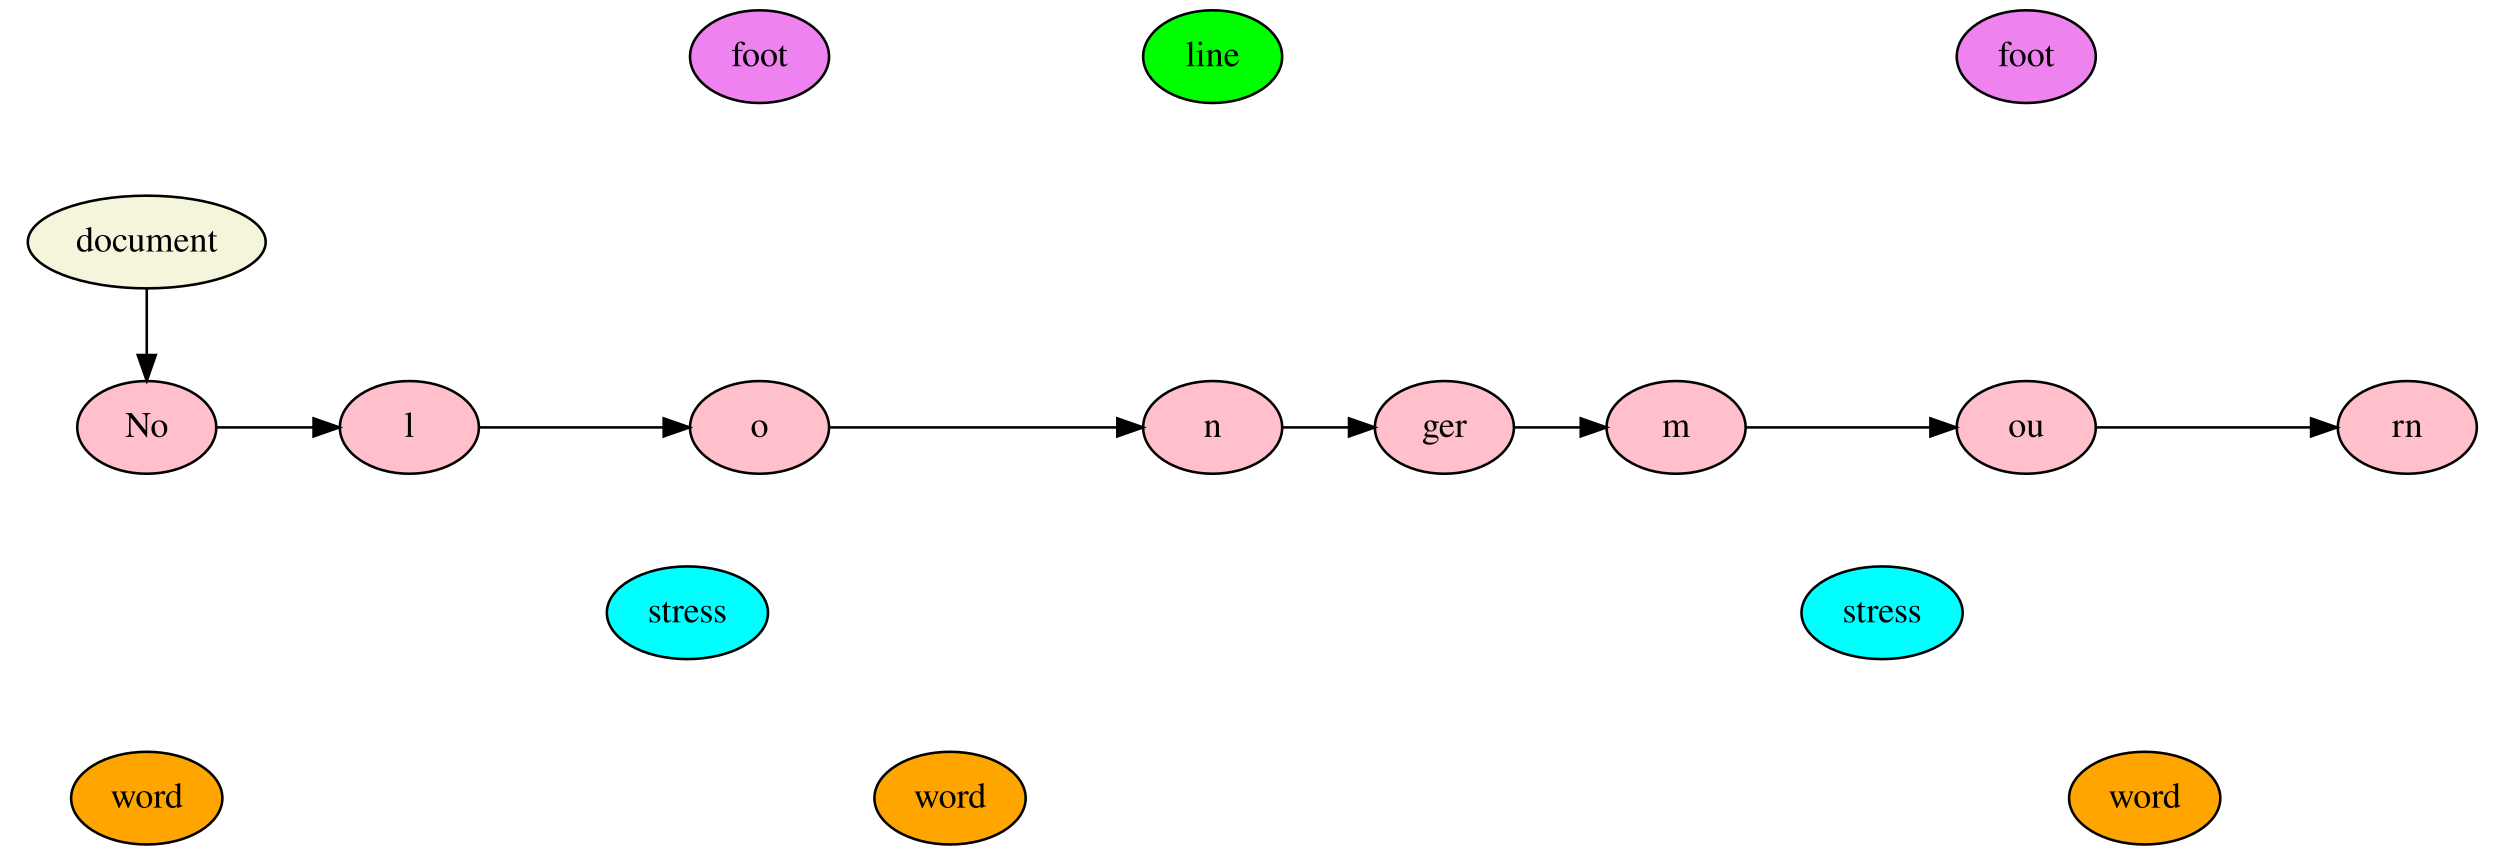
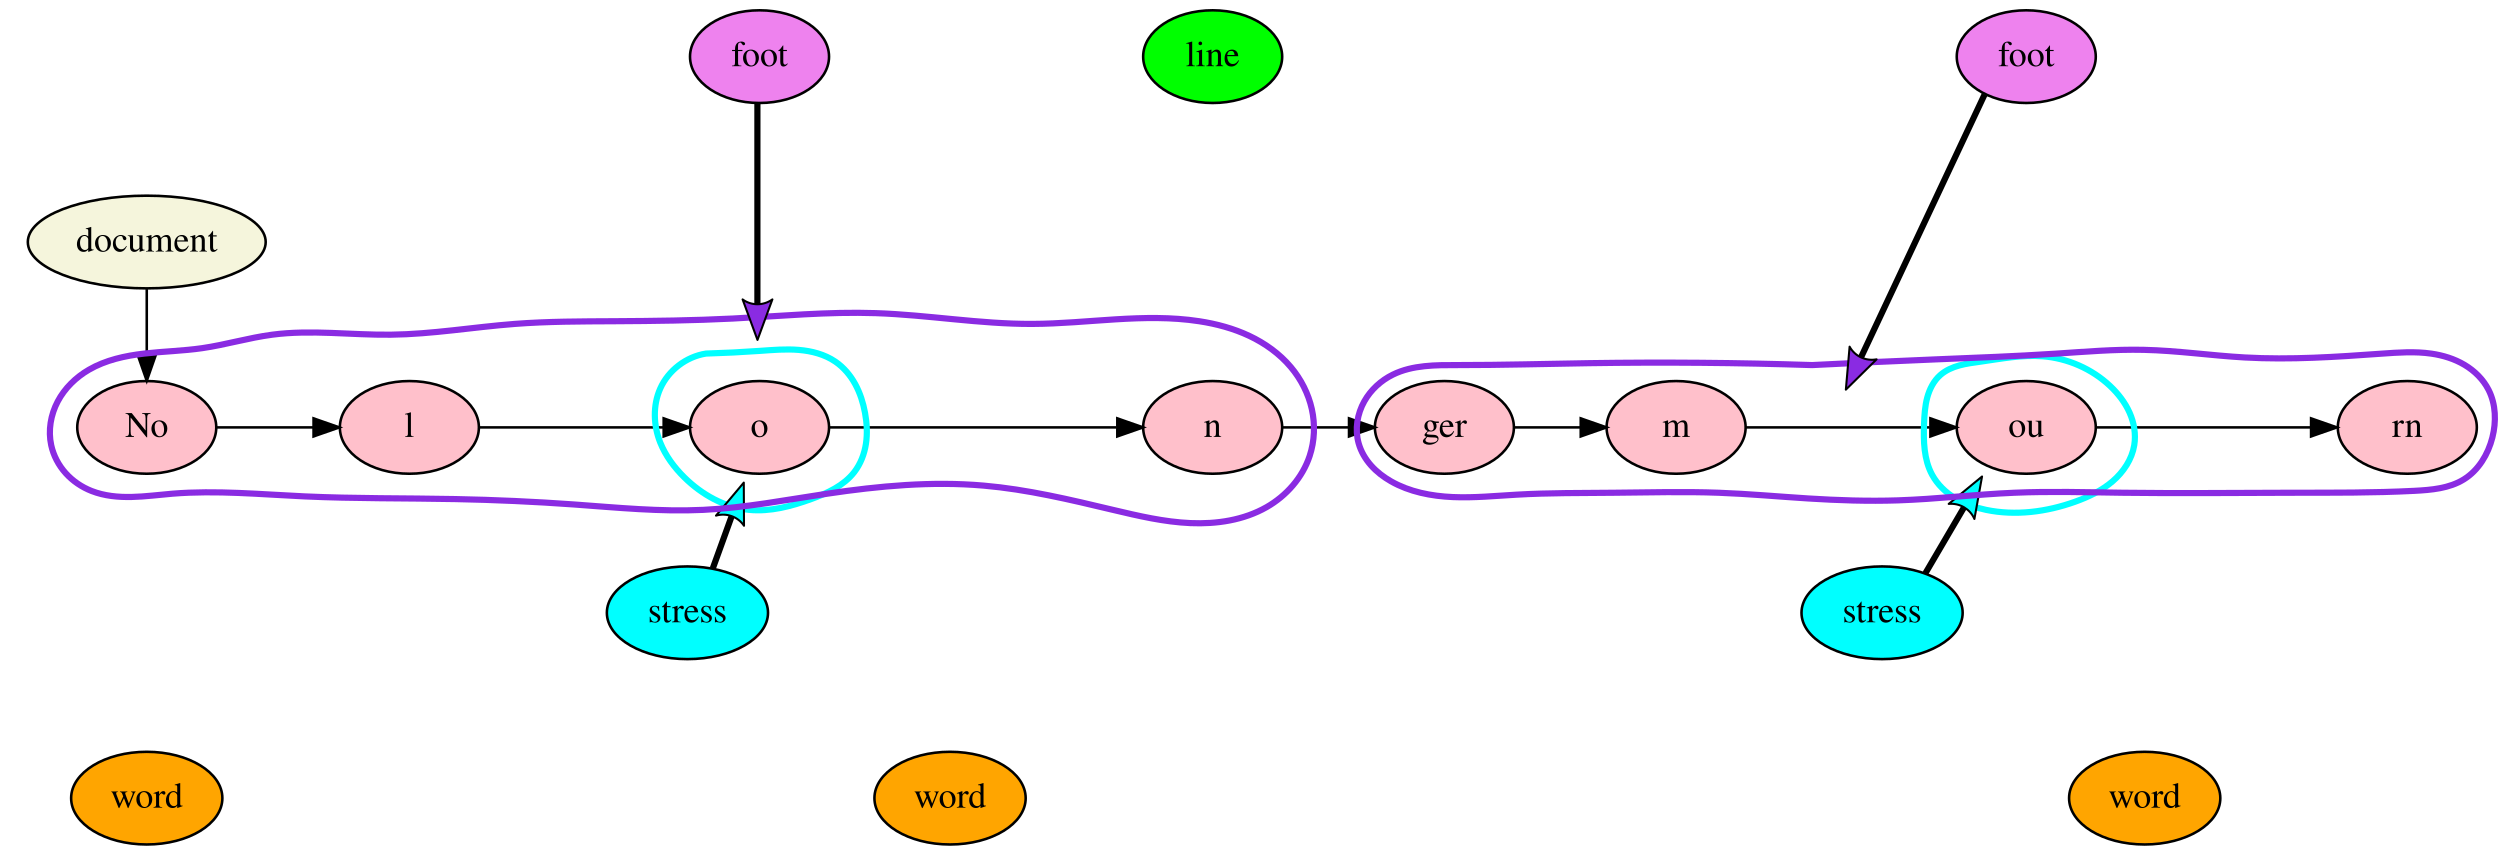
- <svg xmlns="http://www.w3.org/2000/svg" width="971pt" height="332pt" viewBox="0.00 0.00 971.00 332.00">
+ <svg xmlns="http://www.w3.org/2000/svg" width="971pt" height="332pt" viewBox="0.00 0.00 971.00 332.00" id="svg2" version="1.1">
+   <defs id="defs186">
+     <marker orient="auto" refY="0.0" refX="0.0" id="Arrow2Mend" style="overflow:visible;">
+       <path id="path3976" style="fill-rule:evenodd;stroke-width:0.625;stroke-linejoin:round;" d="M 8.719,4.034 L -2.207,0.016 L 8.719,-4.002 C 6.973,-1.63 6.983,1.616 8.719,4.034 z " transform="scale(0.6) rotate(180) translate(0,0)" />
+     </marker>
+   </defs>
  <g id="graph0" class="graph" transform="scale(1 1) rotate(0) translate(4 328)">
-     <polygon fill="white" stroke="white" points="-4,4 -4,-328 967,-328 967,4 -4,4" />
+     <polygon fill="white" stroke="white" points="-4,4 -4,-328 967,-328 967,4 -4,4" id="polygon7" />
    <g id="node9" class="node">
-       <ellipse fill="beige" stroke="black" cx="53" cy="-234" rx="46.196" ry="18" />
-       <text text-anchor="middle" x="53" y="-230.3" font-family="Times,serif" font-size="14.00">document</text>
+       <ellipse fill="beige" stroke="black" cx="53" cy="-234" rx="46.196" ry="18" id="ellipse12" d="m 99.196,-234 c 0,9.941 -20.683,18 -46.196,18 -25.514,0 -46.196,-8.059 -46.196,-18 0,-9.941 20.683,-18 46.196,-18 25.514,0 46.196,8.059 46.196,18 z" />
+       <text text-anchor="middle" x="53" y="-230.3" font-family="Times,serif" font-size="14.00" id="text14">document</text>
    </g>
    <g id="node3" class="node">
-       <ellipse fill="violet" stroke="black" cx="291" cy="-306" rx="27" ry="18" />
-       <text text-anchor="middle" x="291" y="-302.3" font-family="Times,serif" font-size="14.00">foot</text>
+       <ellipse fill="violet" stroke="black" cx="291" cy="-306" rx="27" ry="18" id="ellipse19" d="m 318,-306 c 0,9.941 -12.088,18 -27,18 -14.912,0 -27,-8.059 -27,-18 0,-9.941 12.088,-18 27,-18 14.912,0 27,8.059 27,18 z" />
+       <text text-anchor="middle" x="291" y="-302.3" font-family="Times,serif" font-size="14.00" id="text21">foot</text>
    </g>
    <g id="node4" class="node">
-       <ellipse fill="#00ff00" stroke="black" cx="467" cy="-306" rx="27" ry="18" />
-       <text text-anchor="middle" x="467" y="-302.3" font-family="Times,serif" font-size="14.00">line</text>
+       <ellipse fill="#00ff00" stroke="black" cx="467" cy="-306" rx="27" ry="18" id="ellipse26" d="m 494,-306 c 0,9.941 -12.088,18 -27,18 -14.912,0 -27,-8.059 -27,-18 0,-9.941 12.088,-18 27,-18 14.912,0 27,8.059 27,18 z" />
+       <text text-anchor="middle" x="467" y="-302.3" font-family="Times,serif" font-size="14.00" id="text28">line</text>
    </g>
    <g id="node7" class="node">
-       <ellipse fill="violet" stroke="black" cx="783" cy="-306" rx="27" ry="18" />
-       <text text-anchor="middle" x="783" y="-302.3" font-family="Times,serif" font-size="14.00">foot</text>
+       <ellipse fill="violet" stroke="black" cx="783" cy="-306" rx="27" ry="18" id="ellipse33" d="m 810,-306 c 0,9.941 -12.088,18 -27,18 -14.912,0 -27,-8.059 -27,-18 0,-9.941 12.088,-18 27,-18 14.912,0 27,8.059 27,18 z" />
+       <text text-anchor="middle" x="783" y="-302.3" font-family="Times,serif" font-size="14.00" id="text35">foot</text>
    </g>
    <g id="node17" class="node">
-       <ellipse fill="pink" stroke="black" cx="53" cy="-162" rx="27" ry="18" />
-       <text text-anchor="middle" x="53" y="-158.3" font-family="Times,serif" font-size="14.00">No</text>
+       <ellipse fill="pink" stroke="black" cx="53" cy="-162" rx="27" ry="18" id="ellipse40" d="m 80,-162 c 0,9.941 -12.088,18 -27,18 -14.912,0 -27,-8.059 -27,-18 0,-9.941 12.088,-18 27,-18 14.912,0 27,8.059 27,18 z" />
+       <text text-anchor="middle" x="53" y="-158.3" font-family="Times,serif" font-size="14.00" id="text42">No</text>
    </g>
    <g id="edge23" class="edge">
-       <path fill="none" stroke="black" d="M53,-215.697C53,-207.983 53,-198.712 53,-190.112" />
-       <polygon fill="black" stroke="black" points="56.5,-190.104 53,-180.104 49.5,-190.104 56.5,-190.104" />
+       <path fill="none" stroke="black" d="M53,-215.697C53,-207.983 53,-198.712 53,-190.112" id="path47" />
+       <polygon fill="black" stroke="black" points="56.5,-190.104 53,-180.104 49.5,-190.104 56.5,-190.104" id="polygon49" />
    </g>
    <g id="node18" class="node">
-       <ellipse fill="pink" stroke="black" cx="155" cy="-162" rx="27" ry="18" />
-       <text text-anchor="middle" x="155" y="-158.3" font-family="Times,serif" font-size="14.00">l</text>
+       <ellipse fill="pink" stroke="black" cx="155" cy="-162" rx="27" ry="18" id="ellipse54" d="m 182,-162 c 0,9.941 -12.088,18 -27,18 -14.912,0 -27,-8.059 -27,-18 0,-9.941 12.088,-18 27,-18 14.912,0 27,8.059 27,18 z" />
+       <text text-anchor="middle" x="155" y="-158.3" font-family="Times,serif" font-size="14.00" id="text56">l</text>
    </g>
    <g id="node19" class="node">
-       <ellipse fill="pink" stroke="black" cx="291" cy="-162" rx="27" ry="18" />
-       <text text-anchor="middle" x="291" y="-158.3" font-family="Times,serif" font-size="14.00">o</text>
+       <ellipse fill="pink" stroke="black" cx="291" cy="-162" rx="27" ry="18" id="ellipse61" d="m 318,-162 c 0,9.941 -12.088,18 -27,18 -14.912,0 -27,-8.059 -27,-18 0,-9.941 12.088,-18 27,-18 14.912,0 27,8.059 27,18 z" />
+       <text text-anchor="middle" x="291" y="-158.3" font-family="Times,serif" font-size="14.00" id="text63">o</text>
    </g>
    <g id="node20" class="node">
-       <ellipse fill="pink" stroke="black" cx="467" cy="-162" rx="27" ry="18" />
-       <text text-anchor="middle" x="467" y="-158.3" font-family="Times,serif" font-size="14.00">n</text>
+       <ellipse fill="pink" stroke="black" cx="467" cy="-162" rx="27" ry="18" id="ellipse68" d="m 494,-162 c 0,9.941 -12.088,18 -27,18 -14.912,0 -27,-8.059 -27,-18 0,-9.941 12.088,-18 27,-18 14.912,0 27,8.059 27,18 z" />
+       <text text-anchor="middle" x="467" y="-158.3" font-family="Times,serif" font-size="14.00" id="text70">n</text>
    </g>
    <g id="node21" class="node">
-       <ellipse fill="pink" stroke="black" cx="557" cy="-162" rx="27" ry="18" />
-       <text text-anchor="middle" x="557" y="-158.3" font-family="Times,serif" font-size="14.00">ger</text>
+       <ellipse fill="pink" stroke="black" cx="557" cy="-162" rx="27" ry="18" id="ellipse75" d="m 584,-162 c 0,9.941 -12.088,18 -27,18 -14.912,0 -27,-8.059 -27,-18 0,-9.941 12.088,-18 27,-18 14.912,0 27,8.059 27,18 z" />
+       <text text-anchor="middle" x="557" y="-158.3" font-family="Times,serif" font-size="14.00" id="text77">ger</text>
    </g>
    <g id="node22" class="node">
-       <ellipse fill="pink" stroke="black" cx="647" cy="-162" rx="27" ry="18" />
-       <text text-anchor="middle" x="647" y="-158.3" font-family="Times,serif" font-size="14.00">m</text>
+       <ellipse fill="pink" stroke="black" cx="647" cy="-162" rx="27" ry="18" id="ellipse82" d="m 674,-162 c 0,9.941 -12.088,18 -27,18 -14.912,0 -27,-8.059 -27,-18 0,-9.941 12.088,-18 27,-18 14.912,0 27,8.059 27,18 z" />
+       <text text-anchor="middle" x="647" y="-158.3" font-family="Times,serif" font-size="14.00" id="text84">m</text>
    </g>
    <g id="node23" class="node">
-       <ellipse fill="pink" stroke="black" cx="783" cy="-162" rx="27" ry="18" />
-       <text text-anchor="middle" x="783" y="-158.3" font-family="Times,serif" font-size="14.00">ou</text>
+       <ellipse fill="pink" stroke="black" cx="783" cy="-162" rx="27" ry="18" id="ellipse89" d="m 810,-162 c 0,9.941 -12.088,18 -27,18 -14.912,0 -27,-8.059 -27,-18 0,-9.941 12.088,-18 27,-18 14.912,0 27,8.059 27,18 z" />
+       <text text-anchor="middle" x="783" y="-158.3" font-family="Times,serif" font-size="14.00" id="text91">ou</text>
    </g>
    <g id="node24" class="node">
-       <ellipse fill="pink" stroke="black" cx="931" cy="-162" rx="27" ry="18" />
-       <text text-anchor="middle" x="931" y="-158.3" font-family="Times,serif" font-size="14.00">rn</text>
+       <ellipse fill="pink" stroke="black" cx="931" cy="-162" rx="27" ry="18" id="ellipse96" d="m 958,-162 c 0,9.941 -12.088,18 -27,18 -14.912,0 -27,-8.059 -27,-18 0,-9.941 12.088,-18 27,-18 14.912,0 27,8.059 27,18 z" />
+       <text text-anchor="middle" x="931" y="-158.3" font-family="Times,serif" font-size="14.00" id="text98">rn</text>
    </g>
    <g id="edge31" class="edge">
-       <path fill="none" stroke="black" d="M80.094,-162C92.638,-162 105.183,-162 117.727,-162" />
-       <polygon fill="black" stroke="black" points="117.788,-165.5 127.788,-162 117.788,-158.5 117.788,-165.5" />
+       <path fill="none" stroke="black" d="M80.094,-162C92.638,-162 105.183,-162 117.727,-162" id="path103" />
+       <polygon fill="black" stroke="black" points="117.788,-165.5 127.788,-162 117.788,-158.5 117.788,-165.5" id="polygon105" />
    </g>
    <g id="edge32" class="edge">
-       <path fill="none" stroke="black" d="M182.094,-162C205.917,-162 229.74,-162 253.563,-162" />
-       <polygon fill="black" stroke="black" points="253.773,-165.5 263.773,-162 253.773,-158.5 253.773,-165.5" />
+       <path fill="none" stroke="black" d="M182.094,-162C205.917,-162 229.74,-162 253.563,-162" id="path110" />
+       <polygon fill="black" stroke="black" points="253.773,-165.5 263.773,-162 253.773,-158.5 253.773,-165.5" id="polygon112" />
    </g>
    <g id="edge33" class="edge">
-       <path fill="none" stroke="black" d="M318.156,-162C355.27,-162 392.383,-162 429.496,-162" />
-       <polygon fill="black" stroke="black" points="429.964,-165.5 439.964,-162 429.964,-158.5 429.964,-165.5" />
+       <path fill="none" stroke="black" d="M318.156,-162C355.27,-162 392.383,-162 429.496,-162" id="path117" />
+       <polygon fill="black" stroke="black" points="429.964,-165.5 439.964,-162 429.964,-158.5 429.964,-165.5" id="polygon119" />
    </g>
    <g id="node27" class="node">
-       <ellipse fill="cyan" stroke="black" cx="263" cy="-90" rx="31.297" ry="18" />
-       <text text-anchor="middle" x="263" y="-86.3" font-family="Times,serif" font-size="14.00">stress</text>
+       <ellipse fill="cyan" stroke="black" cx="263" cy="-90" rx="31.297" ry="18" id="ellipse124" d="m 294.296,-90 c 0,9.941 -14.012,18 -31.297,18 -17.285,0 -31.297,-8.059 -31.297,-18 0,-9.941 14.012,-18 31.297,-18 17.285,0 31.297,8.059 31.297,18 z" />
+       <text text-anchor="middle" x="263" y="-86.3" font-family="Times,serif" font-size="14.00" id="text126">stress</text>
    </g>
    <g id="edge34" class="edge">
-       <path fill="none" stroke="black" d="M494.07,-162C502.669,-162 511.267,-162 519.866,-162" />
-       <polygon fill="black" stroke="black" points="519.96,-165.5 529.96,-162 519.96,-158.5 519.96,-165.5" />
+       <path fill="none" stroke="black" d="M494.07,-162C502.669,-162 511.267,-162 519.866,-162" id="path131" />
+       <polygon fill="black" stroke="black" points="519.96,-165.5 529.96,-162 519.96,-158.5 519.96,-165.5" id="polygon133" />
    </g>
    <g id="edge35" class="edge">
-       <path fill="none" stroke="black" d="M584.07,-162C592.669,-162 601.267,-162 609.866,-162" />
-       <polygon fill="black" stroke="black" points="609.96,-165.5 619.96,-162 609.96,-158.5 609.96,-165.5" />
+       <path fill="none" stroke="black" d="M584.07,-162C592.669,-162 601.267,-162 609.866,-162" id="path138" />
+       <polygon fill="black" stroke="black" points="609.96,-165.5 619.96,-162 609.96,-158.5 609.96,-165.5" id="polygon140" />
    </g>
    <g id="edge36" class="edge">
-       <path fill="none" stroke="black" d="M674.094,-162C697.917,-162 721.74,-162 745.563,-162" />
-       <polygon fill="black" stroke="black" points="745.773,-165.5 755.773,-162 745.773,-158.5 745.773,-165.5" />
+       <path fill="none" stroke="black" d="M674.094,-162C697.917,-162 721.74,-162 745.563,-162" id="path145" />
+       <polygon fill="black" stroke="black" points="745.773,-165.5 755.773,-162 745.773,-158.5 745.773,-165.5" id="polygon147" />
    </g>
    <g id="edge37" class="edge">
-       <path fill="none" stroke="black" d="M810.172,-162C837.916,-162 865.66,-162 893.403,-162" />
-       <polygon fill="black" stroke="black" points="893.625,-165.5 903.625,-162 893.625,-158.5 893.625,-165.5" />
+       <path fill="none" stroke="black" d="M810.172,-162C837.916,-162 865.66,-162 893.403,-162" id="path152" />
+       <polygon fill="black" stroke="black" points="893.625,-165.5 903.625,-162 893.625,-158.5 893.625,-165.5" id="polygon154" />
    </g>
    <g id="node31" class="node">
-       <ellipse fill="cyan" stroke="black" cx="727" cy="-90" rx="31.297" ry="18" />
-       <text text-anchor="middle" x="727" y="-86.3" font-family="Times,serif" font-size="14.00">stress</text>
+       <ellipse fill="cyan" stroke="black" cx="727" cy="-90" rx="31.297" ry="18" id="ellipse159" d="m 758.297,-90 c 0,9.941 -14.012,18 -31.297,18 -17.285,0 -31.297,-8.059 -31.297,-18 0,-9.941 14.012,-18 31.297,-18 17.285,0 31.297,8.059 31.297,18 z" />
+       <text text-anchor="middle" x="727" y="-86.3" font-family="Times,serif" font-size="14.00" id="text161">stress</text>
    </g>
    <g id="node34" class="node">
-       <ellipse fill="orange" stroke="black" cx="53" cy="-18" rx="29.372" ry="18" />
-       <text text-anchor="middle" x="53" y="-14.3" font-family="Times,serif" font-size="14.00">word</text>
+       <ellipse fill="orange" stroke="black" cx="53" cy="-18" rx="29.372" ry="18" id="ellipse166" d="M 82.372,-18 C 82.372,-8.059 69.222,0 53,0 36.778,0 23.628,-8.059 23.628,-18 c 0,-9.941 13.15,-18 29.372,-18 16.222,0 29.372,8.059 29.372,18 z" />
+       <text text-anchor="middle" x="53" y="-14.3" font-family="Times,serif" font-size="14.00" id="text168">word</text>
    </g>
    <g id="node36" class="node">
-       <ellipse fill="orange" stroke="black" cx="365" cy="-18" rx="29.372" ry="18" />
-       <text text-anchor="middle" x="365" y="-14.3" font-family="Times,serif" font-size="14.00">word</text>
+       <ellipse fill="orange" stroke="black" cx="365" cy="-18" rx="29.372" ry="18" id="ellipse173" d="m 394.372,-18 c 0,9.941 -13.15,18 -29.372,18 -16.222,0 -29.372,-8.059 -29.372,-18 0,-9.941 13.15,-18 29.372,-18 16.222,0 29.372,8.059 29.372,18 z" />
+       <text text-anchor="middle" x="365" y="-14.3" font-family="Times,serif" font-size="14.00" id="text175">word</text>
    </g>
    <g id="node39" class="node">
-       <ellipse fill="orange" stroke="black" cx="829" cy="-18" rx="29.372" ry="18" />
-       <text text-anchor="middle" x="829" y="-14.3" font-family="Times,serif" font-size="14.00">word</text>
+       <ellipse fill="orange" stroke="black" cx="829" cy="-18" rx="29.372" ry="18" id="ellipse180" d="m 858.372,-18 c 0,9.941 -13.15,18 -29.372,18 -16.222,0 -29.372,-8.059 -29.372,-18 0,-9.941 13.15,-18 29.372,-18 16.222,0 29.372,8.059 29.372,18 z" />
+       <text text-anchor="middle" x="829" y="-14.3" font-family="Times,serif" font-size="14.00" id="text182">word</text>
+     </g>
+   </g>
+   <path style="fill:none;stroke:#00ffff;stroke-width:3;stroke-linecap:butt;stroke-linejoin:miter;stroke-miterlimit:4;stroke-opacity:1;stroke-dasharray:none" d="m 320.536,188.662 c -3.649,8.182 -3.318,17.844 0,26.166 2.572,6.451 6.821,12.14 11.775,17.008 8.51,8.362 19.524,14.545 31.399,15.7 10.22,0.994 20.441,-1.726 30.091,-5.233 7.84,-2.85 15.821,-6.491 20.933,-13.083 3.079,-3.971 4.924,-8.82 5.682,-13.786 0.758,-4.967 0.462,-10.055 -0.449,-14.996 -0.89,-4.833 -2.377,-9.585 -4.733,-13.898 -2.355,-4.314 -5.603,-8.184 -9.659,-10.959 -5.194,-3.555 -11.504,-5.188 -17.777,-5.703 -6.273,-0.515 -12.578,0.025 -18.856,0.47 -8.712,0.618 -17.436,1.054 -26.166,1.308 -9.615,1.496 -18.278,8.121 -22.241,17.008" id="path3165" transform="scale(0.8,0.8)" />
+   <path style="fill:none;stroke:#00ffff;stroke-width:3;stroke-linecap:butt;stroke-linejoin:miter;stroke-miterlimit:4;stroke-opacity:1;stroke-dasharray:none" d="m 941.983,182.121 c -3.185,2.825 -5.199,6.788 -6.309,10.898 -1.11,4.11 -1.38,8.397 -1.541,12.651 -0.322,8.489 -0.138,17.398 3.925,24.858 2.569,4.716 6.577,8.564 11.165,11.354 4.588,2.79 9.744,4.559 15.001,5.654 14.327,2.983 29.392,0.996 43.174,-3.925 6.559,-2.342 12.965,-5.39 18.253,-9.923 5.287,-4.533 9.403,-10.679 10.53,-17.552 0.874,-5.326 -0.083,-10.87 -2.273,-15.803 -2.19,-4.933 -5.571,-9.28 -9.502,-12.979 -8.841,-8.322 -20.603,-13.443 -32.708,-14.391 -10.061,-0.789 -20.099,1.202 -30.091,2.617 -3.467,0.491 -6.957,0.916 -10.334,1.84 -3.377,0.924 -6.67,2.378 -9.29,4.702" id="path3937" transform="scale(0.8,0.8)" />
+   <g id="g4389">
+     <path style="font-size:medium;font-style:normal;font-variant:normal;font-weight:normal;font-stretch:normal;text-indent:0;text-align:start;text-decoration:none;line-height:normal;letter-spacing:normal;word-spacing:normal;text-transform:none;direction:ltr;block-progression:tb;writing-mode:lr-tb;text-anchor:start;baseline-shift:baseline;color:#000000;fill:#000000;fill-opacity:1;stroke:none;stroke-width:3;marker:none;visibility:visible;display:inline;overflow:visible;enable-background:accumulate;font-family:Sans;-inkscape-font-specification:Sans" d="m 286.7,190.025 -11,30.35 2.275,0.825 10.975,-30.35 -2.25,-0.825 z" id="path3941" />
+     <path d="m 278.092,200.268 10.796,-12.824 0.084,16.763 c -2.356,-3.526 -6.755,-5.104 -10.88,-3.939 z" style="fill-rule:evenodd;stroke-width:0.8;stroke-linejoin:round;stroke-miterlimit:4;stroke-dasharray:none;stroke:#000000;stroke-opacity:1;fill:#00ffff;fill-opacity:1" id="path4395" />
+   </g>
+   <g id="g4583">
+     <path style="font-size:medium;font-style:normal;font-variant:normal;font-weight:normal;font-stretch:normal;text-indent:0;text-align:start;text-decoration:none;line-height:normal;letter-spacing:normal;word-spacing:normal;text-transform:none;direction:ltr;block-progression:tb;writing-mode:lr-tb;text-anchor:start;baseline-shift:baseline;color:#000000;fill:#000000;fill-opacity:1;stroke:none;stroke-width:3;marker:none;visibility:visible;display:inline;overflow:visible;enable-background:accumulate;font-family:Sans;-inkscape-font-specification:Sans" d="m 767.2,187.225 -20.4,34.8 2.075,1.2 20.4,-34.8 -2.075,-1.2 z" id="path4397" />
+     <path d="m 756.877,195.716 12.95,-10.645 -2.969,16.498 c -1.675,-3.896 -5.713,-6.248 -9.981,-5.854 z" style="fill-rule:evenodd;stroke-width:0.8;stroke-linejoin:round;stroke-miterlimit:4;stroke-dasharray:none;stroke:#000000;stroke-opacity:1;fill:#00ffff;fill-opacity:1" id="path4589" />
+   </g>
+   <path style="fill:none;stroke:#8a2be2;stroke-width:3;stroke-linecap:butt;stroke-linejoin:miter;stroke-miterlimit:4;stroke-opacity:1;stroke-dasharray:none" d="m 43.174,179.504 c -6.314,3.664 -11.75,8.955 -15.158,15.41 -3.409,6.456 -4.708,14.089 -3.158,21.222 1.093,5.031 3.573,9.737 7.012,13.57 3.438,3.832 7.82,6.792 12.613,8.672 6.154,2.413 12.878,3.042 19.486,2.893 6.609,-0.149 13.175,-1.048 19.763,-1.585 21.32,-1.737 42.739,0.327 64.107,1.308 24.401,1.12 48.843,0.826 73.265,1.308 19.207,0.379 38.405,1.239 57.566,2.617 20.912,1.504 41.858,3.627 62.799,2.617 20.218,-0.975 40.163,-4.858 60.182,-7.85 25.108,-3.752 50.589,-6.111 75.882,-3.925 21.239,1.836 42.058,6.848 62.799,11.775 12.403,2.946 24.901,5.879 37.637,6.43 12.736,0.551 25.865,-1.42 36.937,-7.739 9.622,-5.491 17.451,-14.341 20.933,-24.858 2.416,-7.295 2.715,-15.25 1.053,-22.753 -1.662,-7.503 -5.26,-14.544 -10.211,-20.421 -5.459,-6.479 -12.509,-11.524 -20.172,-15.136 -7.663,-3.612 -15.936,-5.823 -24.31,-7.105 -26.779,-4.098 -54.024,1.206 -81.115,1.308 -25.363,0.096 -50.534,-4.376 -75.882,-5.233 -23.126,-0.782 -46.231,1.449 -69.34,2.617 -19.171,0.969 -38.371,1.206 -57.566,1.308 -16.145,0.086 -32.309,0.076 -48.407,1.308 -20.085,1.537 -40.04,5.005 -60.182,5.233 -19.208,0.218 -38.521,-2.51 -57.566,0 -11.451,1.509 -22.585,4.889 -34.016,6.542 -9.303,1.345 -18.736,1.535 -28.073,2.619 -9.337,1.084 -18.746,3.129 -26.876,7.847" id="path4591" transform="scale(0.8,0.8)" />
+   <path style="fill:none;stroke:#8a2be2;stroke-width:3;stroke-linecap:butt;stroke-linejoin:miter;stroke-miterlimit:4;stroke-opacity:1;stroke-dasharray:none" d="m 662.382,194.823 c -3.449,6.121 -4.662,13.584 -2.775,20.353 1.115,4 3.265,7.677 6.019,10.785 2.754,3.108 6.102,5.659 9.708,7.717 9.026,5.151 19.538,7.186 29.92,7.645 10.382,0.459 20.763,-0.577 31.138,-1.169 15.706,-0.897 31.45,-0.779 47.181,-0.925 16.962,-0.158 33.93,-0.623 50.881,0 14.514,0.533 28.985,1.863 43.48,2.775 14.474,0.911 28.986,1.405 43.48,0.925 18.842,-0.624 37.597,-2.893 56.432,-3.7 17.564,-0.753 35.153,-0.235 52.732,0 27.443,0.366 54.89,0.041 82.335,0 19.741,-0.029 39.493,0.089 59.207,-0.925 8.309,-0.427 16.979,-1.17 24.053,-5.551 7.157,-4.431 11.81,-12.193 13.877,-20.353 1.94,-7.661 1.727,-16.081 -1.85,-23.128 -2.576,-5.075 -6.792,-9.23 -11.683,-12.141 -4.891,-2.911 -10.438,-4.619 -16.07,-5.436 -7.951,-1.154 -16.039,-0.573 -24.053,0 -22.171,1.586 -44.416,3.098 -66.608,1.85 -16.367,-0.92 -32.642,-3.339 -49.031,-3.7 -14.2,-0.313 -28.382,0.921 -42.555,1.85 -19.408,1.273 -38.849,1.977 -58.282,2.775 -20.049,0.824 -40.093,1.749 -60.132,2.775 -36.065,-1.165 -72.158,-1.474 -108.238,-0.925 -21.278,0.323 -42.553,0.945 -63.833,0.925 -10.697,-0.01 -21.849,-0.084 -31.454,4.626 -5.768,2.828 -10.723,7.355 -13.877,12.952" id="path4595" transform="scale(0.8,0.8)" />
+   <g id="g4785">
+     <path style="font-size:medium;font-style:normal;font-variant:normal;font-weight:normal;font-stretch:normal;text-indent:0;text-align:start;text-decoration:none;line-height:normal;letter-spacing:normal;word-spacing:normal;text-transform:none;direction:ltr;block-progression:tb;writing-mode:lr-tb;text-anchor:start;baseline-shift:baseline;color:#000000;fill:#000000;fill-opacity:1;stroke:none;stroke-width:3;marker:none;visibility:visible;display:inline;overflow:visible;enable-background:accumulate;font-family:Sans;-inkscape-font-specification:Sans" d="m 292.975,39.675 0,89.175 2.4,0 0,-89.175 -2.4,0 z" id="path4599" />
+     <path d="m 299.995,116.29 -5.786,15.733 -5.786,-15.733 c 3.416,2.514 8.089,2.499 11.571,0 z" style="fill-rule:evenodd;stroke-width:0.8;stroke-linejoin:round;stroke-miterlimit:4;stroke-dasharray:none;stroke:#000000;stroke-opacity:1;fill:#8a2be2;fill-opacity:1" id="path4791" />
+     <g id="g4979">
+       <path style="font-size:medium;font-style:normal;font-variant:normal;font-weight:normal;font-stretch:normal;text-indent:0;text-align:start;text-decoration:none;line-height:normal;letter-spacing:normal;word-spacing:normal;text-transform:none;direction:ltr;block-progression:tb;writing-mode:lr-tb;text-anchor:start;baseline-shift:baseline;color:#000000;fill:#000000;fill-opacity:1;stroke:none;stroke-width:3;marker:none;visibility:visible;display:inline;overflow:visible;enable-background:accumulate;font-family:Sans;-inkscape-font-specification:Sans" d="m 769.725,36.2 -52.55,111.75 2.175,1.025 52.55,-111.75 -2.175,-1.025 z" id="path4793" />
+       <path d="m 728.857,139.567 -11.93,11.776 1.459,-16.7 c 2.022,3.728 6.257,5.704 10.471,4.924 z" style="fill-rule:evenodd;stroke-width:0.8;stroke-linejoin:round;stroke-miterlimit:4;stroke-dasharray:none;stroke:#000000;stroke-opacity:1;fill:#8a2be2;fill-opacity:1" id="path4985" />
    </g>
  </g>
</svg>
